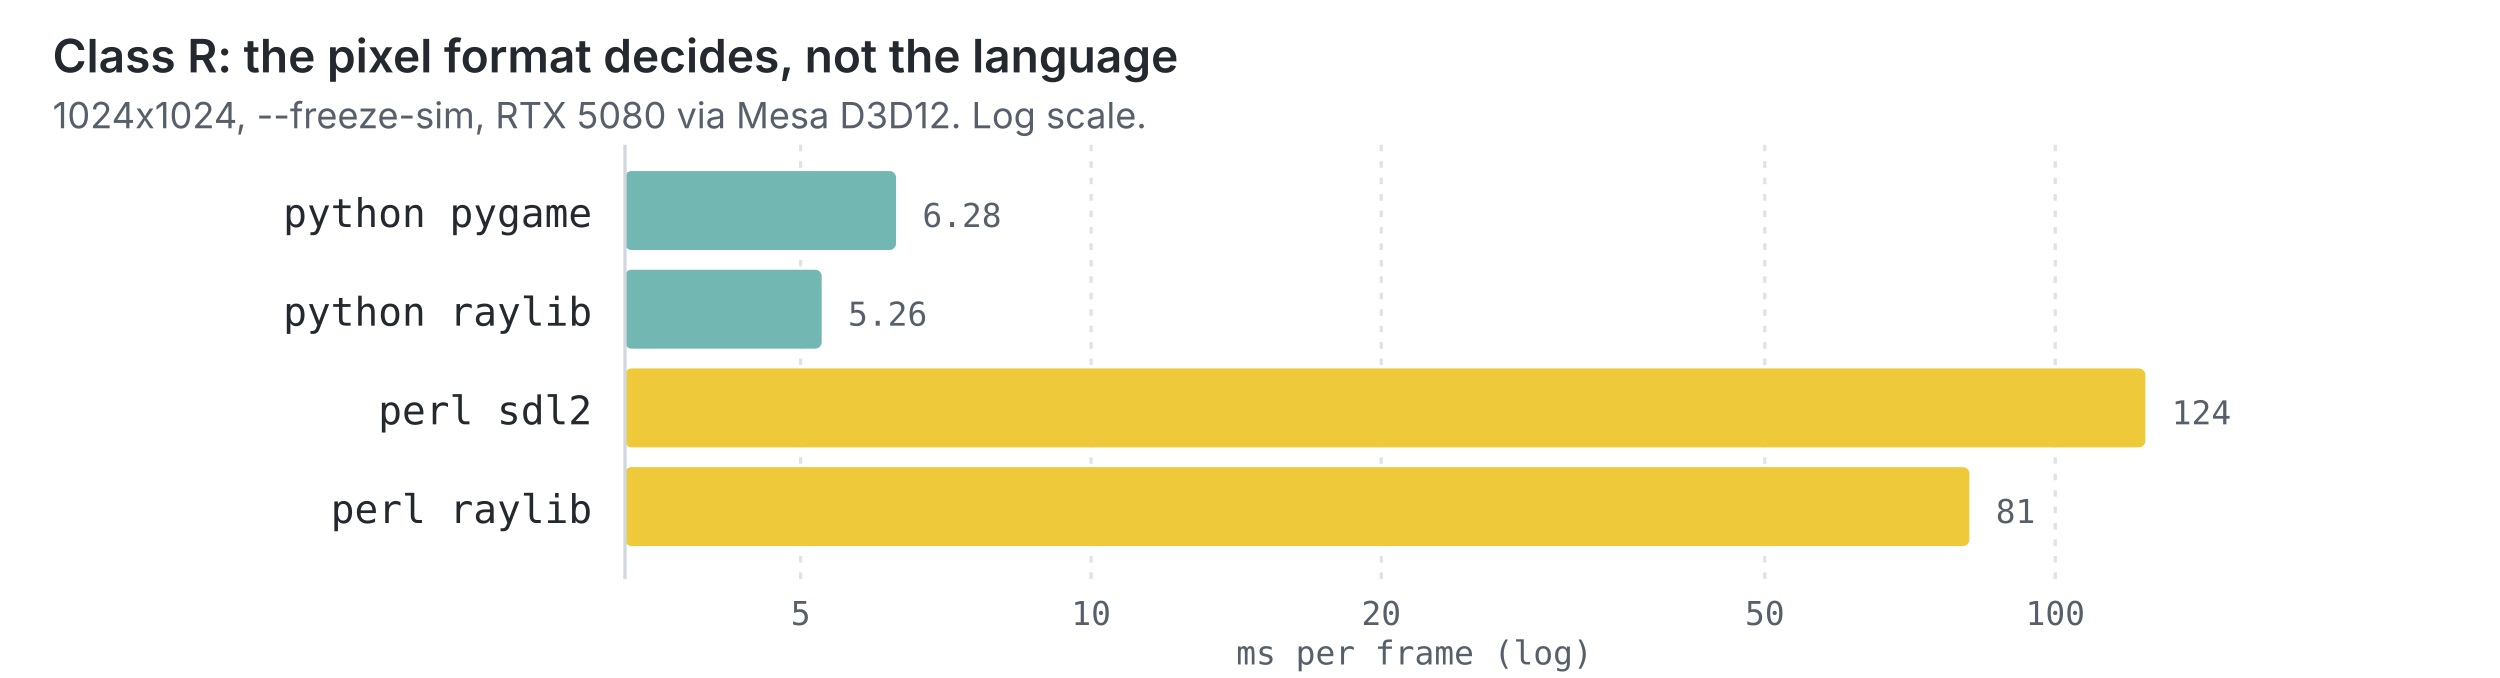
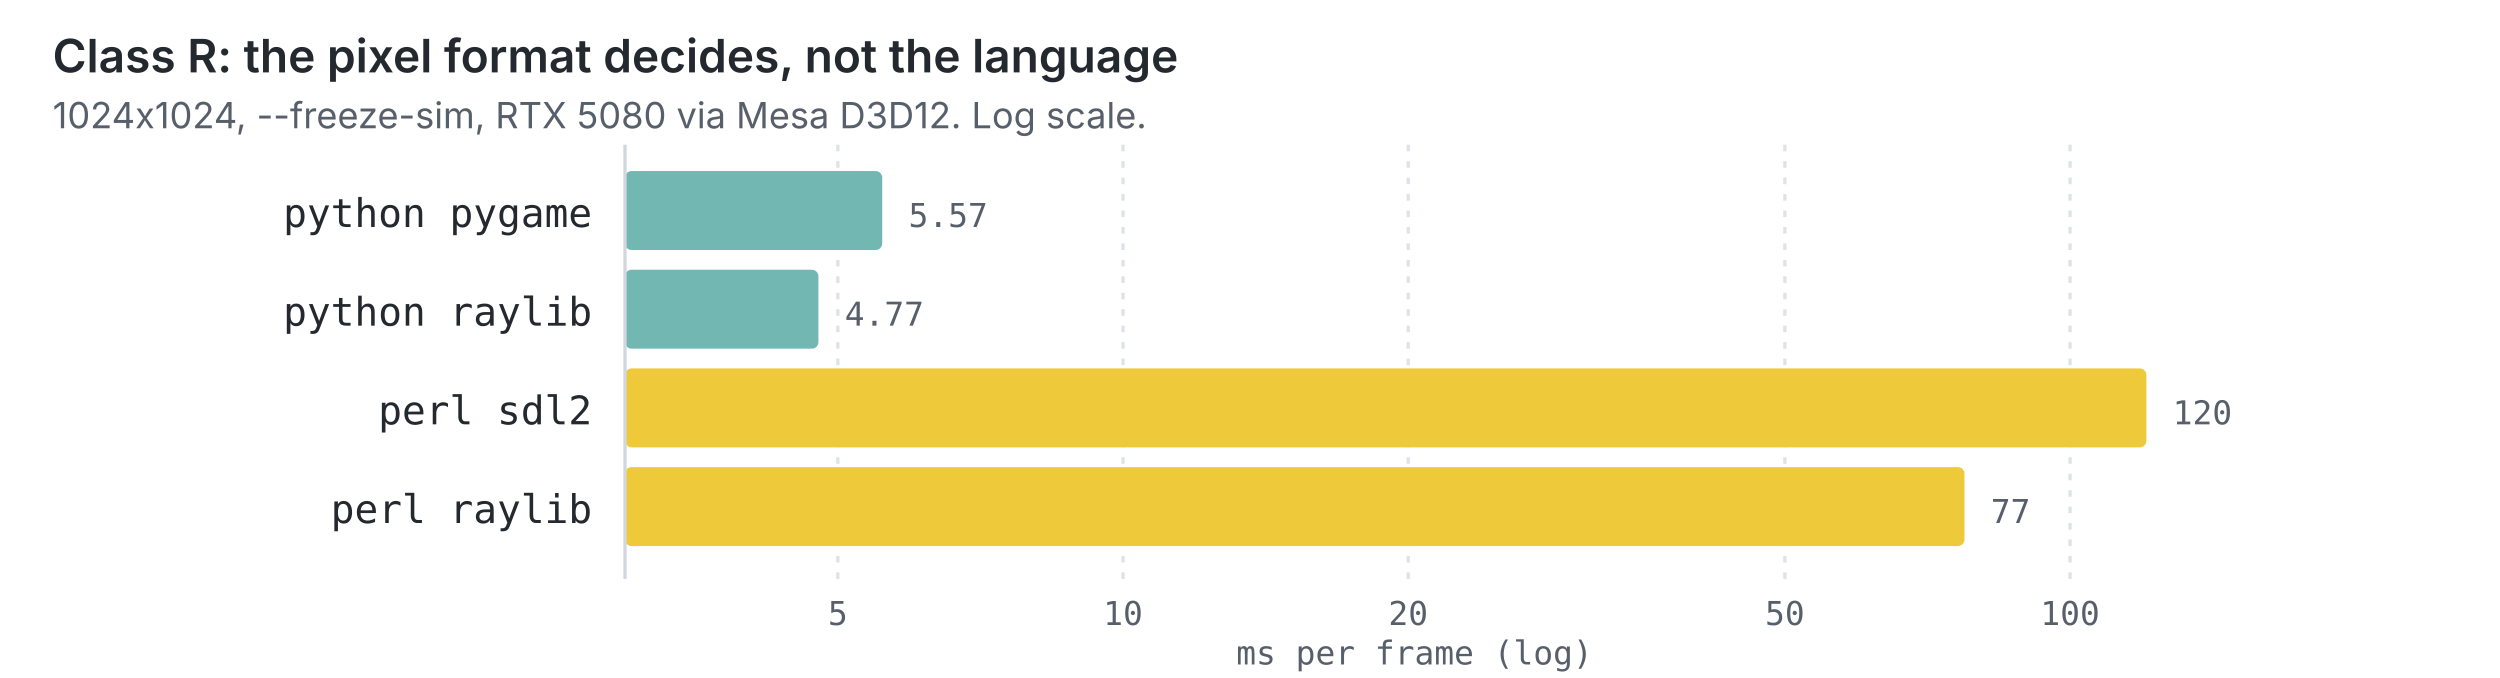
<svg xmlns="http://www.w3.org/2000/svg" viewBox="0 0 760 206" width="760" height="206" role="img" aria-label="Class R: the pixel format decides, not the language">
  <style>
    .bg    { fill: none; }
    .lbl   { fill: #24292f; font: 12px ui-monospace, "SF Mono", Menlo, monospace; }
    .lbl-s { fill: #57606a; font: 10px ui-monospace, "SF Mono", Menlo, monospace; }
    .ttl   { fill: #24292f; font: 600 14px -apple-system, "Segoe UI", sans-serif; }
    .sub   { fill: #57606a; font: 11px -apple-system, "Segoe UI", sans-serif; }
    .axis  { stroke: #d0d7de; stroke-width: 1; }
    .grid  { stroke: #d0d7de; stroke-width: 1; stroke-dasharray: 2 3; opacity: .7; }
    @media (prefers-color-scheme: dark) {
      .lbl   { fill: #e6edf3; }
      .lbl-s { fill: #9198a1; }
      .ttl   { fill: #e6edf3; }
      .sub   { fill: #9198a1; }
      .axis  { stroke: #3d444d; }
      .grid  { stroke: #3d444d; }
    }
  </style>
  <text x="16" y="22" class="ttl">Class R: the pixel format decides, not the language</text>
  <text x="16" y="39" class="sub">1024x1024, --freeze-sim, RTX 5080 via Mesa D3D12. Log scale.</text>
-   <line x1="243.4" y1="44" x2="243.4" y2="176" class="grid" />
-   <text x="243.4" y="190" class="lbl-s" text-anchor="middle">5</text>
-   <line x1="331.7" y1="44" x2="331.7" y2="176" class="grid" />
-   <text x="331.7" y="190" class="lbl-s" text-anchor="middle">10</text>
-   <line x1="419.9" y1="44" x2="419.9" y2="176" class="grid" />
-   <text x="419.9" y="190" class="lbl-s" text-anchor="middle">20</text>
-   <line x1="536.5" y1="44" x2="536.5" y2="176" class="grid" />
-   <text x="536.5" y="190" class="lbl-s" text-anchor="middle">50</text>
-   <line x1="624.8" y1="44" x2="624.8" y2="176" class="grid" />
-   <text x="624.8" y="190" class="lbl-s" text-anchor="middle">100</text>
+   <line x1="254.7" y1="44" x2="254.7" y2="176" class="grid" />
+   <text x="254.7" y="190" class="lbl-s" text-anchor="middle">5</text>
+   <line x1="341.4" y1="44" x2="341.4" y2="176" class="grid" />
+   <text x="341.4" y="190" class="lbl-s" text-anchor="middle">10</text>
+   <line x1="428.1" y1="44" x2="428.1" y2="176" class="grid" />
+   <text x="428.1" y="190" class="lbl-s" text-anchor="middle">20</text>
+   <line x1="542.6" y1="44" x2="542.6" y2="176" class="grid" />
+   <text x="542.6" y="190" class="lbl-s" text-anchor="middle">50</text>
+   <line x1="629.3" y1="44" x2="629.3" y2="176" class="grid" />
+   <text x="629.3" y="190" class="lbl-s" text-anchor="middle">100</text>
  <text x="430" y="202" class="lbl-s" text-anchor="middle">ms per frame (log)</text>
  <text x="180" y="69" class="lbl" text-anchor="end">python pygame</text>
-   <rect x="190" y="52" width="82.4" height="24" rx="2" fill="#72b7b2" />
-   <text x="280.4" y="69" class="lbl-s">6.28</text>
+   <rect x="190" y="52" width="78.2" height="24" rx="2" fill="#72b7b2" />
+   <text x="276.2" y="69" class="lbl-s">5.57</text>
  <text x="180" y="99" class="lbl" text-anchor="end">python raylib</text>
-   <rect x="190" y="82" width="59.8" height="24" rx="2" fill="#72b7b2" />
-   <text x="257.8" y="99" class="lbl-s">5.26</text>
+   <rect x="190" y="82" width="58.8" height="24" rx="2" fill="#72b7b2" />
+   <text x="256.8" y="99" class="lbl-s">4.77</text>
  <text x="180" y="129" class="lbl" text-anchor="end">perl sdl2</text>
-   <rect x="190" y="112" width="462.2" height="24" rx="2" fill="#eeca3b" />
-   <text x="660.2" y="129" class="lbl-s">124</text>
+   <rect x="190" y="112" width="462.5" height="24" rx="2" fill="#eeca3b" />
+   <text x="660.5" y="129" class="lbl-s">120</text>
  <text x="180" y="159" class="lbl" text-anchor="end">perl raylib</text>
-   <rect x="190" y="142" width="408.7" height="24" rx="2" fill="#eeca3b" />
-   <text x="606.7" y="159" class="lbl-s">81</text>
+   <rect x="190" y="142" width="407.2" height="24" rx="2" fill="#eeca3b" />
+   <text x="605.2" y="159" class="lbl-s">77</text>
  <line x1="190" y1="44" x2="190" y2="176" class="axis" />
</svg>
